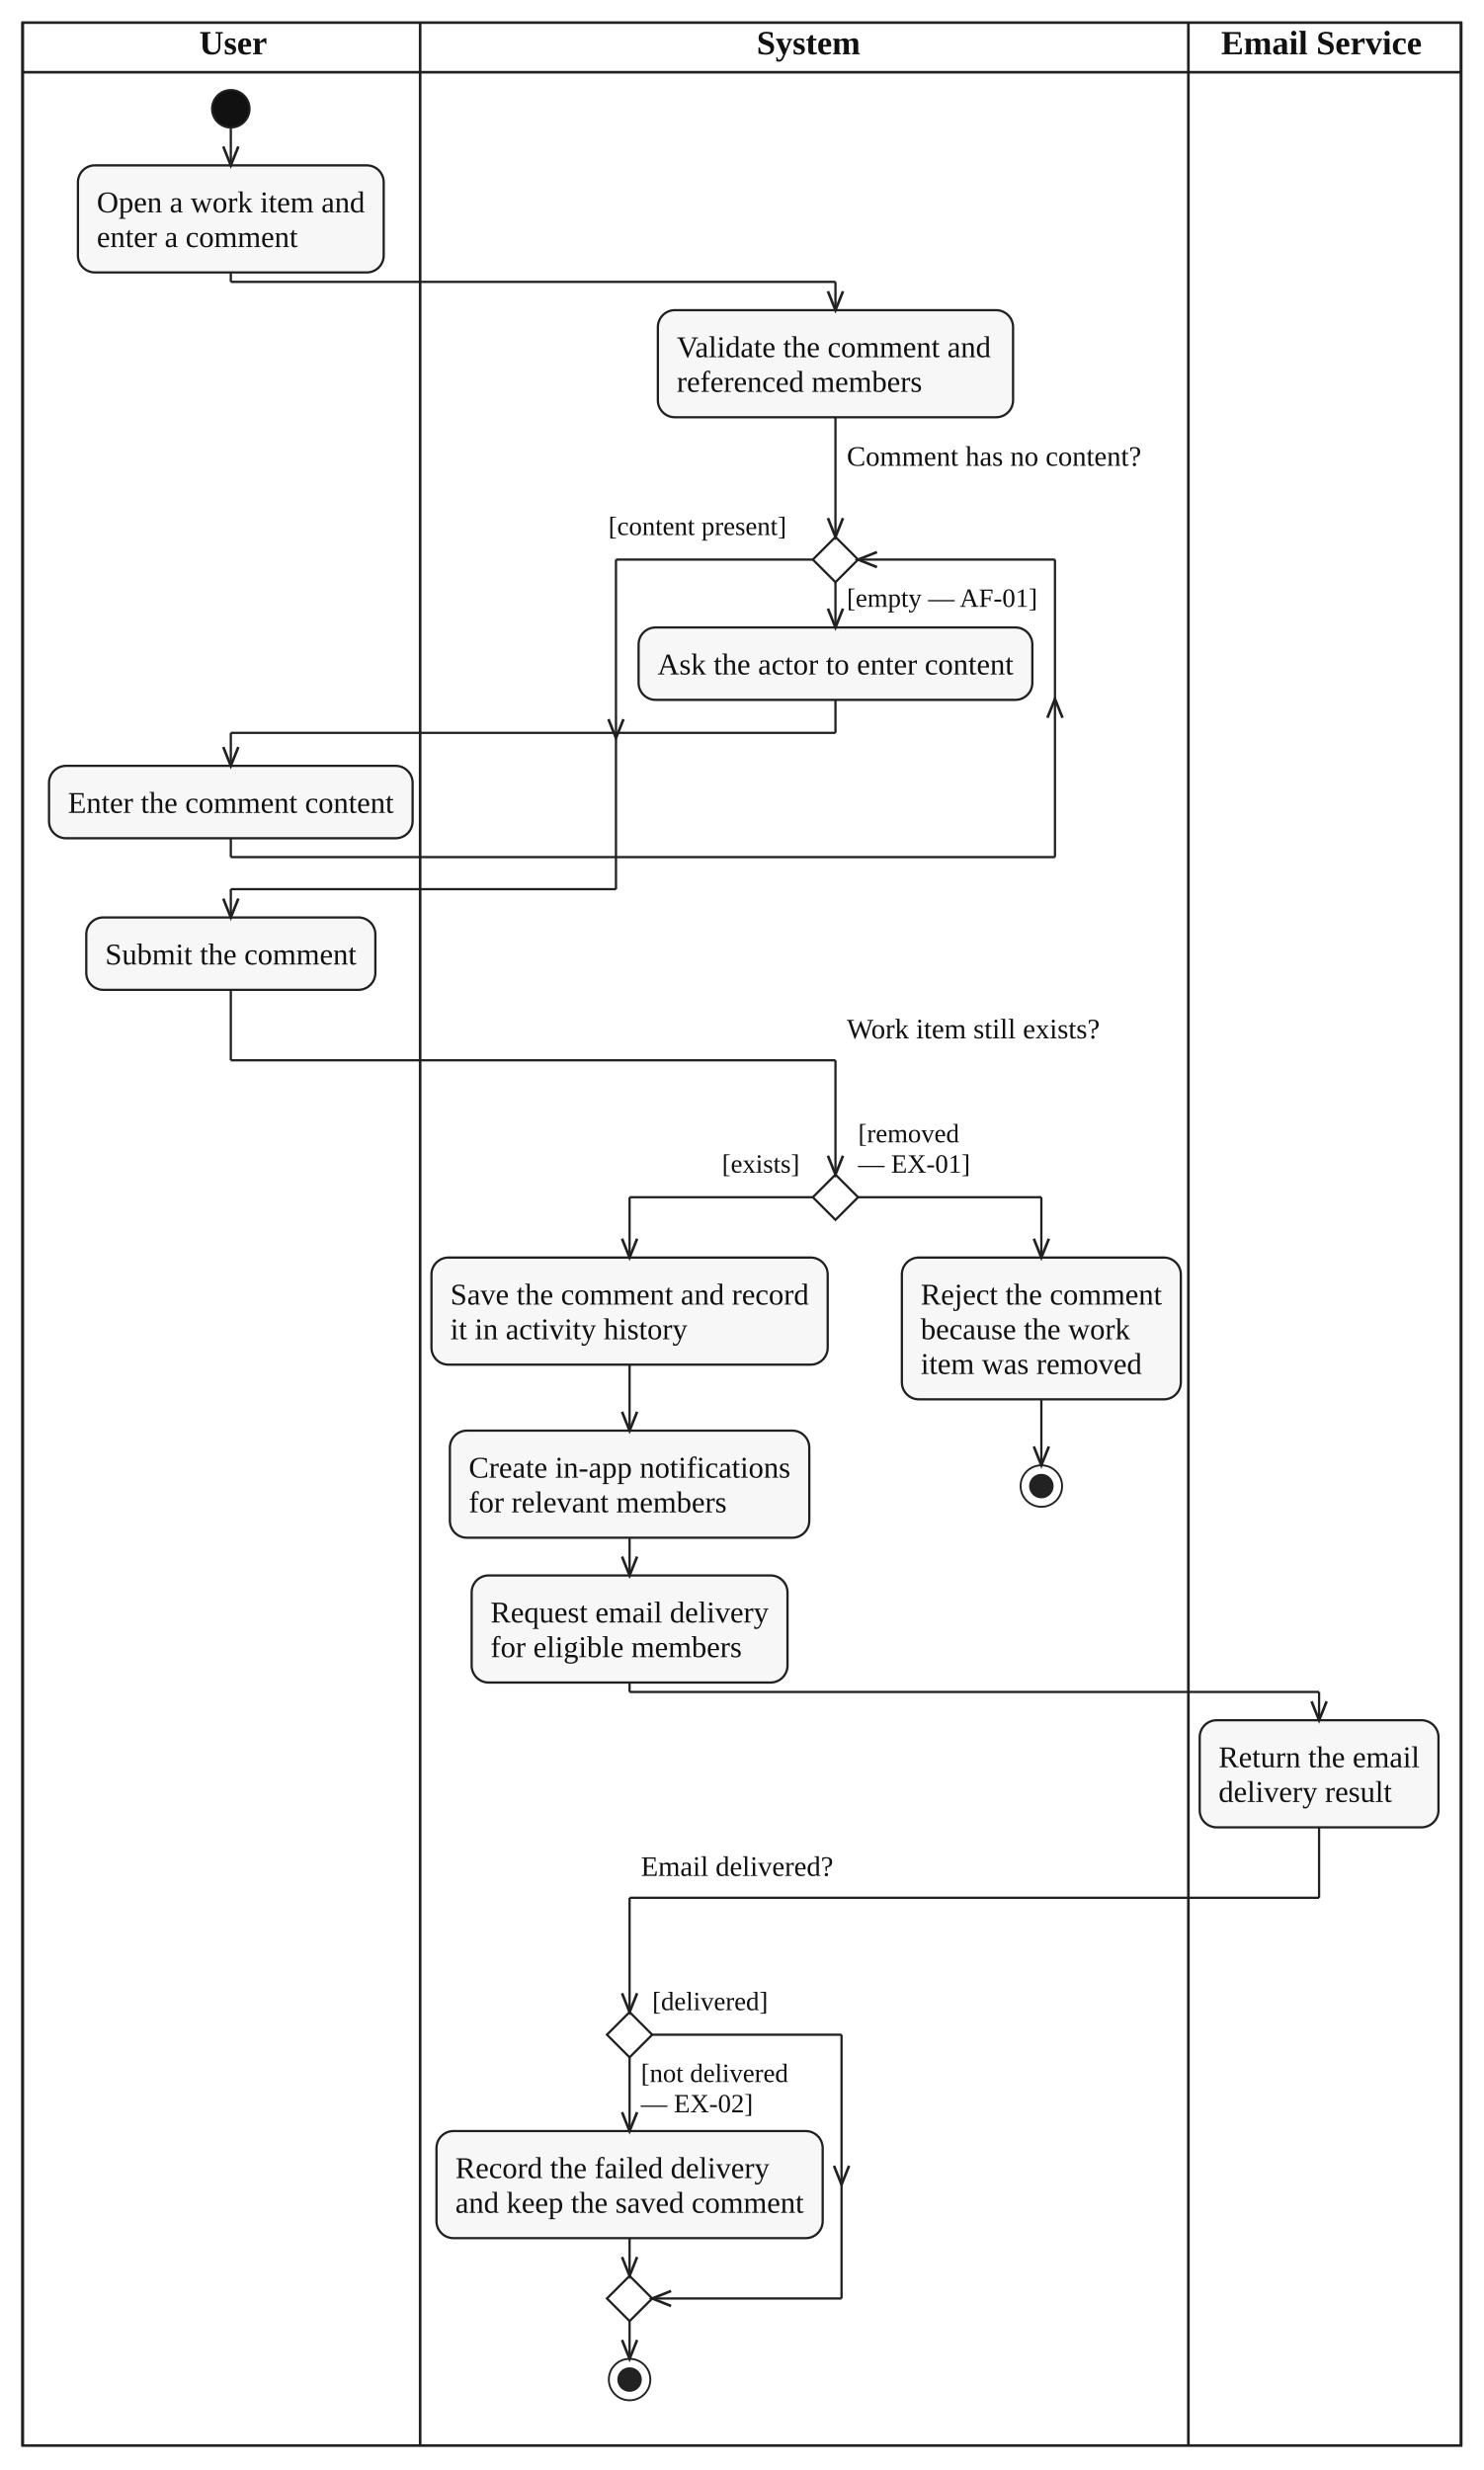
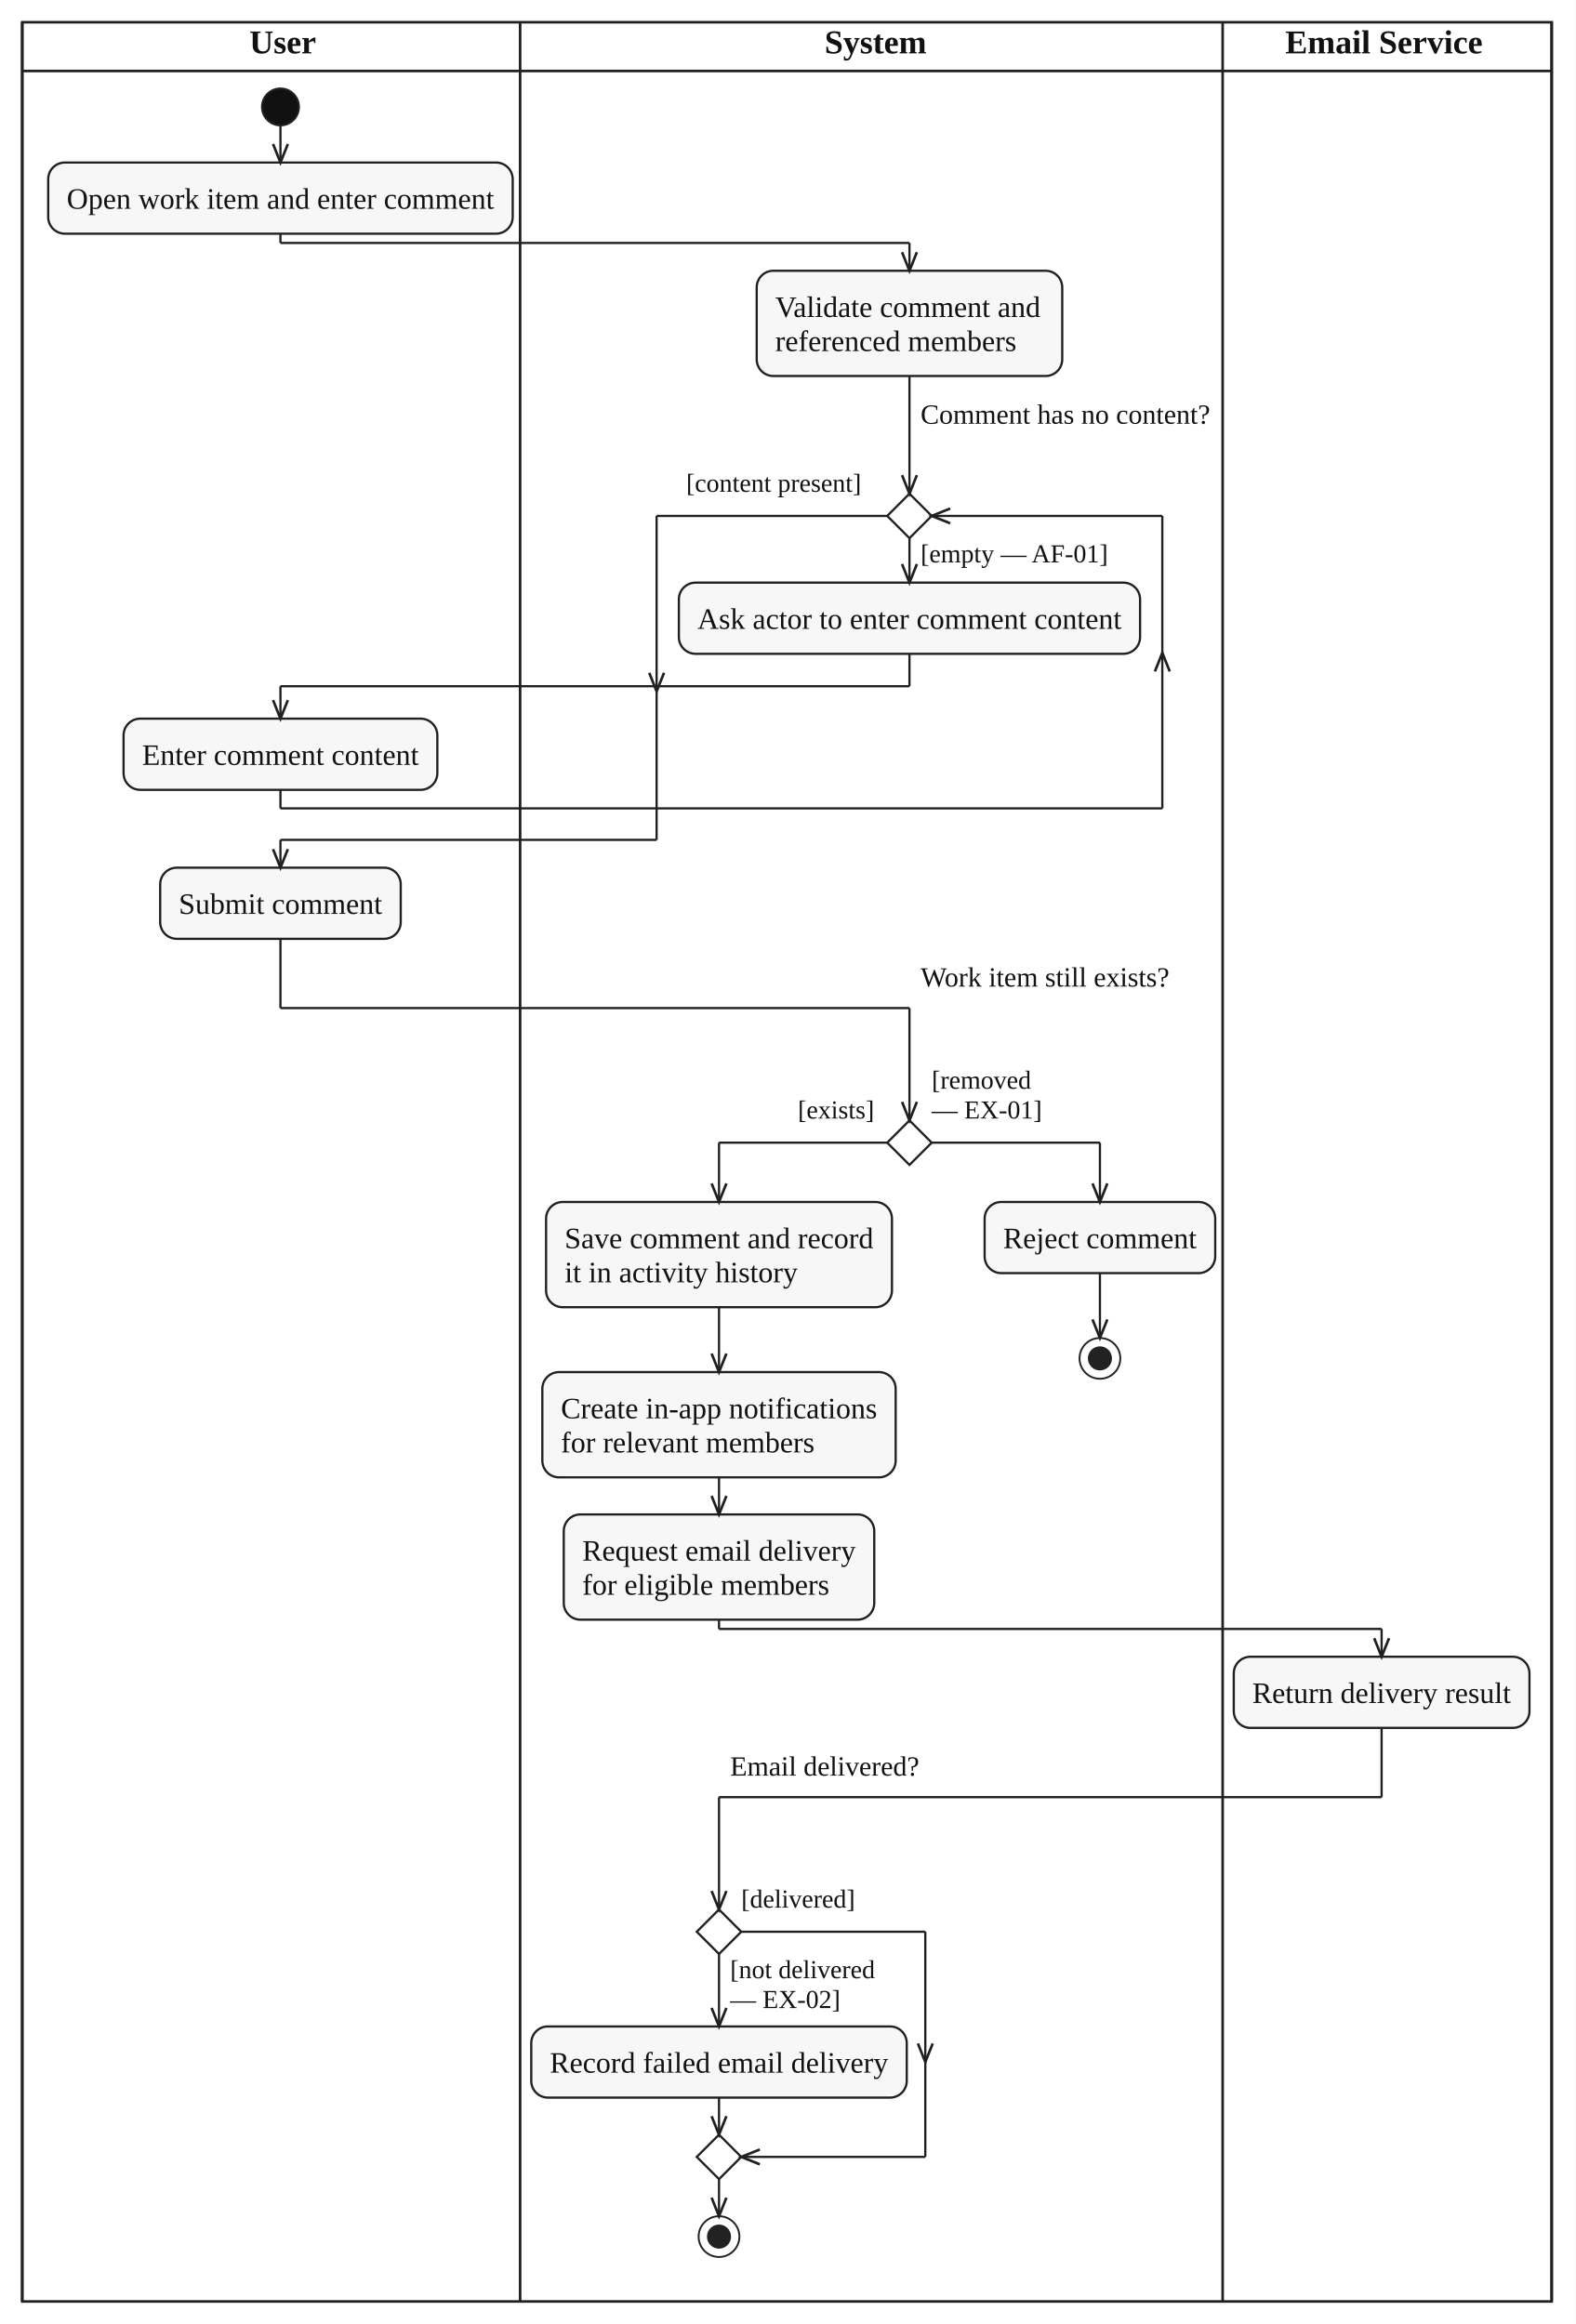
- <svg xmlns="http://www.w3.org/2000/svg" contentStyleType="text/css" height="1310px" preserveAspectRatio="none" style="width:787px;height:1310px;background:#FFFFFF;" version="1.1" viewBox="-5 0.394 787 1310" width="787px" zoomAndPan="magnify" data-pres-formatted="1">
-   <rect id="pres-background" x="-5" y="0.394" width="787" height="1310" fill="#FFFFFF" stroke="none" />
+ <svg xmlns="http://www.w3.org/2000/svg" contentStyleType="text/css" height="1254px" preserveAspectRatio="none" style="width:850px;height:1254px;background:#FFFFFF;" version="1.1" viewBox="-5 0.394 850 1254" width="850px" zoomAndPan="magnify" data-pres-formatted="1">
+   <rect id="pres-background" x="-5" y="0.394" width="850" height="1254" fill="#FFFFFF" stroke="none" />
  <defs />
  <g>
-     <rect fill="#FFFFFF" height="30.698" style="stroke:#FFFFFF;stroke-width:1.0;" width="748.148" x="15" y="12.394" />
-     <ellipse cx="117.414" cy="58.092" fill="#111111" rx="10" ry="10" style="stroke:#222222;stroke-width:1.0;" />
-     <rect fill="#F7F7F7" height="56.797" rx="9" ry="9" style="stroke:#202020;stroke-width:1.2;" width="162.18" x="36.324" y="88.092" />
-     <text fill="#111111" font-family="Times New Roman" font-size="16" lengthAdjust="spacing" textLength="142.18" x="46.324" y="113.029">Open a work item and</text>
-     <text fill="#111111" font-family="Times New Roman" font-size="16" lengthAdjust="spacing" textLength="106.617" x="46.324" y="131.428">enter a comment</text>
-     <rect fill="#F7F7F7" height="38.398" rx="9" ry="9" style="stroke:#202020;stroke-width:1.2;" width="192.828" x="21" y="406.574" />
-     <text fill="#111111" font-family="Times New Roman" font-size="16" lengthAdjust="spacing" textLength="172.828" x="31" y="431.512">Enter the comment content</text>
-     <rect fill="#F7F7F7" height="38.398" rx="9" ry="9" style="stroke:#202020;stroke-width:1.2;" width="153.32" x="40.754" y="486.973" />
-     <text fill="#111111" font-family="Times New Roman" font-size="16" lengthAdjust="spacing" textLength="133.32" x="50.754" y="511.91">Submit the comment</text>
-     <line style="stroke:#202020;stroke-width:1.4;" x1="7" x2="7" y1="12.394" y2="1297.429" />
-     <rect fill="#F7F7F7" height="56.797" rx="9" ry="9" style="stroke:#202020;stroke-width:1.2;" width="188.383" x="343.904" y="164.889" />
-     <text fill="#111111" font-family="Times New Roman" font-size="16" lengthAdjust="spacing" textLength="168.383" x="353.904" y="189.826">Validate the comment and</text>
-     <text fill="#111111" font-family="Times New Roman" font-size="16" lengthAdjust="spacing" textLength="130.141" x="353.904" y="208.225">referenced members</text>
-     <rect fill="#F7F7F7" height="38.398" rx="9" ry="9" style="stroke:#202020;stroke-width:1.2;" width="208.82" x="333.685" y="333.176" />
-     <text fill="#111111" font-family="Times New Roman" font-size="16" lengthAdjust="spacing" textLength="188.82" x="343.685" y="358.113">Ask the actor to enter content</text>
-     <polygon fill="#FFFFFF" points="438.096,285.176,450.096,297.176,438.096,309.176,426.096,297.176,438.096,285.176" style="stroke:#202020;stroke-width:1.2;" />
-     <text fill="#111111" font-family="Times New Roman" font-size="15" lengthAdjust="spacing" textLength="156.218" x="444.096" y="247.434">Comment has no content?</text>
-     <text fill="#111111" font-family="Times New Roman" font-size="15" lengthAdjust="spacing" textLength="3.75" x="444.096" y="264.683"> </text>
-     <text fill="#111111" font-family="Times New Roman" font-size="15" lengthAdjust="spacing" textLength="3.75" x="444.096" y="281.931"> </text>
-     <text fill="#111111" font-family="Times New Roman" font-size="14" lengthAdjust="spacing" textLength="108.876" x="444.096" y="322.246">[empty — AF-01]  </text>
-     <text fill="#111111" font-family="Times New Roman" font-size="6" lengthAdjust="spacing" textLength="1.5" x="444.096" y="330.876"> </text>
-     <text fill="#111111" font-family="Times New Roman" font-size="14" lengthAdjust="spacing" textLength="108.459" x="317.637" y="284.147">  [content present]  </text>
-     <text fill="#111111" font-family="Times New Roman" font-size="6" lengthAdjust="spacing" textLength="1.5" x="317.637" y="292.777"> </text>
-     <polygon fill="#FFFFFF" points="438.096,623.358,450.096,635.358,438.096,647.358,426.096,635.358,438.096,623.358" style="stroke:#202020;stroke-width:1.2;" />
-     <text fill="#111111" font-family="Times New Roman" font-size="15" lengthAdjust="spacing" textLength="135.395" x="444.096" y="551.12">Work item still exists?</text>
-     <text fill="#111111" font-family="Times New Roman" font-size="15" lengthAdjust="spacing" textLength="3.75" x="444.096" y="568.368"> </text>
-     <text fill="#111111" font-family="Times New Roman" font-size="15" lengthAdjust="spacing" textLength="3.75" x="444.096" y="585.617"> </text>
-     <text fill="#111111" font-family="Times New Roman" font-size="15" lengthAdjust="spacing" textLength="3.75" x="444.096" y="602.865"> </text>
-     <text fill="#111111" font-family="Times New Roman" font-size="15" lengthAdjust="spacing" textLength="3.75" x="444.096" y="620.114"> </text>
-     <text fill="#111111" font-family="Times New Roman" font-size="14" lengthAdjust="spacing" textLength="48.214" x="377.882" y="622.33">[exists]  </text>
-     <text fill="#111111" font-family="Times New Roman" font-size="6" lengthAdjust="spacing" textLength="1.5" x="377.882" y="630.96"> </text>
-     <text fill="#111111" font-family="Times New Roman" font-size="14" lengthAdjust="spacing" textLength="60.642" x="450.096" y="606.231">  [removed</text>
-     <text fill="#111111" font-family="Times New Roman" font-size="14" lengthAdjust="spacing" textLength="66.486" x="450.096" y="622.33">  — EX-01]</text>
-     <text fill="#111111" font-family="Times New Roman" font-size="6" lengthAdjust="spacing" textLength="1.5" x="450.096" y="630.96"> </text>
-     <rect fill="#F7F7F7" height="56.797" rx="9" ry="9" style="stroke:#202020;stroke-width:1.2;" width="210.148" x="223.828" y="667.358" />
-     <text fill="#111111" font-family="Times New Roman" font-size="16" lengthAdjust="spacing" textLength="190.148" x="233.828" y="692.296">Save the comment and record</text>
-     <text fill="#111111" font-family="Times New Roman" font-size="16" lengthAdjust="spacing" textLength="125.766" x="233.828" y="710.694">it in activity history</text>
-     <rect fill="#F7F7F7" height="56.797" rx="9" ry="9" style="stroke:#202020;stroke-width:1.2;" width="190.609" x="233.598" y="759.155" />
-     <text fill="#111111" font-family="Times New Roman" font-size="16" lengthAdjust="spacing" textLength="170.609" x="243.598" y="784.093">Create in-app notifications</text>
-     <text fill="#111111" font-family="Times New Roman" font-size="16" lengthAdjust="spacing" textLength="136.828" x="243.598" y="802.491">for relevant members</text>
-     <rect fill="#F7F7F7" height="56.797" rx="9" ry="9" style="stroke:#202020;stroke-width:1.2;" width="167.508" x="245.148" y="835.952" />
-     <text fill="#111111" font-family="Times New Roman" font-size="16" lengthAdjust="spacing" textLength="147.508" x="255.148" y="860.89">Request email delivery</text>
-     <text fill="#111111" font-family="Times New Roman" font-size="16" lengthAdjust="spacing" textLength="133.289" x="255.148" y="879.288">for eligible members</text>
-     <rect fill="#F7F7F7" height="56.797" rx="9" ry="9" style="stroke:#202020;stroke-width:1.2;" width="204.82" x="226.492" y="1130.632" />
-     <text fill="#111111" font-family="Times New Roman" font-size="16" lengthAdjust="spacing" textLength="166.594" x="236.492" y="1155.569">Record the failed delivery</text>
-     <text fill="#111111" font-family="Times New Roman" font-size="16" lengthAdjust="spacing" textLength="184.82" x="236.492" y="1173.968">and keep the saved comment</text>
-     <polygon fill="#FFFFFF" points="328.902,1067.533,340.902,1079.533,328.902,1091.533,316.902,1079.533,328.902,1067.533" style="stroke:#202020;stroke-width:1.2;" />
-     <text fill="#111111" font-family="Times New Roman" font-size="15" lengthAdjust="spacing" textLength="102.034" x="334.902" y="995.294">Email delivered?</text>
-     <text fill="#111111" font-family="Times New Roman" font-size="15" lengthAdjust="spacing" textLength="3.75" x="334.902" y="1012.543"> </text>
-     <text fill="#111111" font-family="Times New Roman" font-size="15" lengthAdjust="spacing" textLength="3.75" x="334.902" y="1029.792"> </text>
-     <text fill="#111111" font-family="Times New Roman" font-size="15" lengthAdjust="spacing" textLength="3.75" x="334.902" y="1047.04"> </text>
-     <text fill="#111111" font-family="Times New Roman" font-size="15" lengthAdjust="spacing" textLength="3.75" x="334.902" y="1064.289"> </text>
-     <text fill="#111111" font-family="Times New Roman" font-size="14" lengthAdjust="spacing" textLength="85.135" x="334.902" y="1104.603">  [not delivered</text>
-     <text fill="#111111" font-family="Times New Roman" font-size="14" lengthAdjust="spacing" textLength="66.486" x="334.902" y="1120.702">  — EX-02]</text>
-     <text fill="#111111" font-family="Times New Roman" font-size="6" lengthAdjust="spacing" textLength="1.5" x="334.902" y="1129.332"> </text>
-     <text fill="#111111" font-family="Times New Roman" font-size="14" lengthAdjust="spacing" textLength="68.407" x="340.902" y="1066.505">[delivered]  </text>
-     <text fill="#111111" font-family="Times New Roman" font-size="6" lengthAdjust="spacing" textLength="1.5" x="340.902" y="1075.135"> </text>
-     <polygon fill="#FFFFFF" points="328.902,1207.429,340.902,1219.429,328.902,1231.429,316.902,1219.429,328.902,1207.429" style="stroke:#202020;stroke-width:1.2;" />
-     <ellipse cx="328.902" cy="1262.429" fill="none" rx="11" ry="11" style="stroke:#222222;stroke-width:1.0;" />
-     <ellipse cx="328.902" cy="1262.429" fill="#222222" rx="6" ry="6" style="stroke:#222222;stroke-width:1.0;" />
-     <rect fill="#F7F7F7" height="75.195" rx="9" ry="9" style="stroke:#202020;stroke-width:1.2;" width="147.953" x="473.312" y="667.358" />
-     <text fill="#111111" font-family="Times New Roman" font-size="16" lengthAdjust="spacing" textLength="127.953" x="483.312" y="692.296">Reject the comment</text>
-     <text fill="#111111" font-family="Times New Roman" font-size="16" lengthAdjust="spacing" textLength="111.062" x="483.312" y="710.694">because the work</text>
-     <text fill="#111111" font-family="Times New Roman" font-size="16" lengthAdjust="spacing" textLength="117.297" x="483.312" y="729.093">item was removed</text>
-     <ellipse cx="547.289" cy="788.554" fill="none" rx="11" ry="11" style="stroke:#222222;stroke-width:1.0;" />
-     <ellipse cx="547.289" cy="788.554" fill="#222222" rx="6" ry="6" style="stroke:#222222;stroke-width:1.0;" />
-     <line style="stroke:#202020;stroke-width:1.4;" x1="217.828" x2="217.828" y1="12.394" y2="1297.429" />
-     <rect fill="#F7F7F7" height="56.797" rx="9" ry="9" style="stroke:#202020;stroke-width:1.2;" width="126.633" x="631.266" y="912.749" />
-     <text fill="#111111" font-family="Times New Roman" font-size="16" lengthAdjust="spacing" textLength="106.633" x="641.266" y="937.687">Return the email</text>
-     <text fill="#111111" font-family="Times New Roman" font-size="16" lengthAdjust="spacing" textLength="91.969" x="641.266" y="956.085">delivery result</text>
-     <line style="stroke:#202020;stroke-width:1.4;" x1="625.266" x2="625.266" y1="12.394" y2="1297.429" />
-     <line style="stroke:#202020;stroke-width:1.4;" x1="769.898" x2="769.898" y1="12.394" y2="1297.429" />
-     <polyline points="550.506,381.074 554.506,371.074 558.506,381.074" fill="none" stroke="#202020" stroke-width="1.4" stroke-linejoin="miter" stroke-linecap="butt" class="open-arrowhead" />
-     <line style="stroke:#202020;stroke-width:1.2;" x1="117.414" x2="117.414" y1="68.092" y2="88.092" />
-     <polyline points="113.414,78.092 117.414,88.092 121.414,78.092" fill="none" stroke="#202020" stroke-width="1.4" stroke-linejoin="miter" stroke-linecap="butt" class="open-arrowhead" />
-     <line style="stroke:#202020;stroke-width:1.2;" x1="438.096" x2="438.096" y1="309.176" y2="333.176" />
-     <polyline points="434.096,323.176 438.096,333.176 442.096,323.176" fill="none" stroke="#202020" stroke-width="1.4" stroke-linejoin="miter" stroke-linecap="butt" class="open-arrowhead" />
-     <line style="stroke:#202020;stroke-width:1.2;" x1="426.096" x2="321.685" y1="297.176" y2="297.176" />
-     <polyline points="317.685,381.824 321.685,391.824 325.685,381.824" fill="none" stroke="#202020" stroke-width="1.4" stroke-linejoin="miter" stroke-linecap="butt" class="open-arrowhead" />
-     <line style="stroke:#202020;stroke-width:1.2;" x1="321.685" x2="321.685" y1="297.176" y2="471.973" />
-     <line style="stroke:#202020;stroke-width:1.2;" x1="321.685" x2="117.414" y1="471.973" y2="471.973" />
-     <line style="stroke:#202020;stroke-width:1.2;" x1="117.414" x2="117.414" y1="471.973" y2="486.973" />
-     <polyline points="113.414,476.973 117.414,486.973 121.414,476.973" fill="none" stroke="#202020" stroke-width="1.4" stroke-linejoin="miter" stroke-linecap="butt" class="open-arrowhead" />
-     <line style="stroke:#202020;stroke-width:1.2;" x1="438.096" x2="438.096" y1="221.685" y2="285.176" />
-     <polyline points="434.096,275.176 438.096,285.176 442.096,275.176" fill="none" stroke="#202020" stroke-width="1.4" stroke-linejoin="miter" stroke-linecap="butt" class="open-arrowhead" />
-     <line style="stroke:#202020;stroke-width:1.2;" x1="328.902" x2="328.902" y1="724.155" y2="759.155" />
-     <polyline points="324.902,749.155 328.902,759.155 332.902,749.155" fill="none" stroke="#202020" stroke-width="1.4" stroke-linejoin="miter" stroke-linecap="butt" class="open-arrowhead" />
-     <line style="stroke:#202020;stroke-width:1.2;" x1="328.902" x2="328.902" y1="815.952" y2="835.952" />
-     <polyline points="324.902,825.952 328.902,835.952 332.902,825.952" fill="none" stroke="#202020" stroke-width="1.4" stroke-linejoin="miter" stroke-linecap="butt" class="open-arrowhead" />
-     <line style="stroke:#202020;stroke-width:1.2;" x1="328.902" x2="328.902" y1="1091.533" y2="1130.632" />
-     <polyline points="324.902,1120.632 328.902,1130.632 332.902,1120.632" fill="none" stroke="#202020" stroke-width="1.4" stroke-linejoin="miter" stroke-linecap="butt" class="open-arrowhead" />
-     <line style="stroke:#202020;stroke-width:1.2;" x1="340.902" x2="441.312" y1="1079.533" y2="1079.533" />
-     <polyline points="437.312,1149.03 441.312,1159.03 445.312,1149.03" fill="none" stroke="#202020" stroke-width="1.4" stroke-linejoin="miter" stroke-linecap="butt" class="open-arrowhead" />
-     <line style="stroke:#202020;stroke-width:1.2;" x1="441.312" x2="441.312" y1="1079.533" y2="1219.429" />
-     <line style="stroke:#202020;stroke-width:1.2;" x1="441.312" x2="340.902" y1="1219.429" y2="1219.429" />
-     <polyline points="350.902,1215.429 340.902,1219.429 350.902,1223.429" fill="none" stroke="#202020" stroke-width="1.4" stroke-linejoin="miter" stroke-linecap="butt" class="open-arrowhead" />
-     <line style="stroke:#202020;stroke-width:1.2;" x1="328.902" x2="328.902" y1="1187.429" y2="1207.429" />
-     <polyline points="324.902,1197.429 328.902,1207.429 332.902,1197.429" fill="none" stroke="#202020" stroke-width="1.4" stroke-linejoin="miter" stroke-linecap="butt" class="open-arrowhead" />
-     <line style="stroke:#202020;stroke-width:1.2;" x1="328.902" x2="328.902" y1="1231.429" y2="1251.429" />
-     <polyline points="324.902,1241.429 328.902,1251.429 332.902,1241.429" fill="none" stroke="#202020" stroke-width="1.4" stroke-linejoin="miter" stroke-linecap="butt" class="open-arrowhead" />
-     <line style="stroke:#202020;stroke-width:1.2;" x1="547.289" x2="547.289" y1="742.554" y2="777.554" />
-     <polyline points="543.289,767.554 547.289,777.554 551.289,767.554" fill="none" stroke="#202020" stroke-width="1.4" stroke-linejoin="miter" stroke-linecap="butt" class="open-arrowhead" />
-     <line style="stroke:#202020;stroke-width:1.2;" x1="426.096" x2="328.902" y1="635.358" y2="635.358" />
-     <line style="stroke:#202020;stroke-width:1.2;" x1="328.902" x2="328.902" y1="635.358" y2="667.358" />
-     <polyline points="324.902,657.358 328.902,667.358 332.902,657.358" fill="none" stroke="#202020" stroke-width="1.4" stroke-linejoin="miter" stroke-linecap="butt" class="open-arrowhead" />
-     <line style="stroke:#202020;stroke-width:1.2;" x1="450.096" x2="547.289" y1="635.358" y2="635.358" />
-     <line style="stroke:#202020;stroke-width:1.2;" x1="547.289" x2="547.289" y1="635.358" y2="667.358" />
-     <polyline points="543.289,657.358 547.289,667.358 551.289,657.358" fill="none" stroke="#202020" stroke-width="1.4" stroke-linejoin="miter" stroke-linecap="butt" class="open-arrowhead" />
-     <line style="stroke:#202020;stroke-width:1.2;" x1="117.414" x2="117.414" y1="144.889" y2="149.889" />
-     <line style="stroke:#202020;stroke-width:1.2;" x1="117.414" x2="438.096" y1="149.889" y2="149.889" />
-     <line style="stroke:#202020;stroke-width:1.2;" x1="438.096" x2="438.096" y1="149.889" y2="164.889" />
-     <polyline points="434.096,154.889 438.096,164.889 442.096,154.889" fill="none" stroke="#202020" stroke-width="1.4" stroke-linejoin="miter" stroke-linecap="butt" class="open-arrowhead" />
-     <line style="stroke:#202020;stroke-width:1.2;" x1="438.096" x2="438.096" y1="371.574" y2="389.074" />
-     <line style="stroke:#202020;stroke-width:1.2;" x1="438.096" x2="117.414" y1="389.074" y2="389.074" />
-     <line style="stroke:#202020;stroke-width:1.2;" x1="117.414" x2="117.414" y1="389.074" y2="406.574" />
-     <polyline points="113.414,396.574 117.414,406.574 121.414,396.574" fill="none" stroke="#202020" stroke-width="1.4" stroke-linejoin="miter" stroke-linecap="butt" class="open-arrowhead" />
-     <line style="stroke:#202020;stroke-width:1.2;" x1="117.414" x2="117.414" y1="444.973" y2="454.973" />
-     <line style="stroke:#202020;stroke-width:1.2;" x1="117.414" x2="554.506" y1="454.973" y2="454.973" />
-     <line style="stroke:#202020;stroke-width:1.2;" x1="554.506" x2="554.506" y1="297.176" y2="454.973" />
-     <line style="stroke:#202020;stroke-width:1.2;" x1="554.506" x2="450.096" y1="297.176" y2="297.176" />
-     <polyline points="460.096,293.176 450.096,297.176 460.096,301.176" fill="none" stroke="#202020" stroke-width="1.4" stroke-linejoin="miter" stroke-linecap="butt" class="open-arrowhead" />
-     <line style="stroke:#202020;stroke-width:1.2;" x1="328.902" x2="328.902" y1="892.749" y2="897.749" />
-     <line style="stroke:#202020;stroke-width:1.2;" x1="328.902" x2="694.582" y1="897.749" y2="897.749" />
-     <line style="stroke:#202020;stroke-width:1.2;" x1="694.582" x2="694.582" y1="897.749" y2="912.749" />
-     <polyline points="690.582,902.749 694.582,912.749 698.582,902.749" fill="none" stroke="#202020" stroke-width="1.4" stroke-linejoin="miter" stroke-linecap="butt" class="open-arrowhead" />
-     <line style="stroke:#202020;stroke-width:1.2;" x1="694.582" x2="694.582" y1="969.546" y2="1006.912" />
-     <line style="stroke:#202020;stroke-width:1.2;" x1="694.582" x2="328.902" y1="1006.912" y2="1006.912" />
-     <line style="stroke:#202020;stroke-width:1.2;" x1="328.902" x2="328.902" y1="1006.912" y2="1067.533" />
-     <polyline points="324.902,1057.533 328.902,1067.533 332.902,1057.533" fill="none" stroke="#202020" stroke-width="1.4" stroke-linejoin="miter" stroke-linecap="butt" class="open-arrowhead" />
-     <line style="stroke:#202020;stroke-width:1.2;" x1="117.414" x2="117.414" y1="525.371" y2="562.737" />
-     <line style="stroke:#202020;stroke-width:1.2;" x1="117.414" x2="438.096" y1="562.737" y2="562.737" />
-     <line style="stroke:#202020;stroke-width:1.2;" x1="438.096" x2="438.096" y1="562.737" y2="623.358" />
-     <polyline points="434.096,613.358 438.096,623.358 442.096,613.358" fill="none" stroke="#202020" stroke-width="1.4" stroke-linejoin="miter" stroke-linecap="butt" class="open-arrowhead" />
-     <text fill="#111111" font-family="Times New Roman" font-size="18" font-weight="bold" lengthAdjust="spacing" textLength="35.982" x="100.673" y="29.198">User</text>
-     <text fill="#111111" font-family="Times New Roman" font-size="7" font-weight="bold" lengthAdjust="spacing" textLength="1.75" x="96.173" y="39.627"> </text>
-     <text fill="#111111" font-family="Times New Roman" font-size="18" font-weight="bold" lengthAdjust="spacing" textLength="54.993" x="396.3" y="29.198">System</text>
-     <text fill="#111111" font-family="Times New Roman" font-size="7" font-weight="bold" lengthAdjust="spacing" textLength="1.75" x="391.8" y="39.627"> </text>
-     <text fill="#111111" font-family="Times New Roman" font-size="18" font-weight="bold" lengthAdjust="spacing" textLength="106.471" x="642.597" y="29.198">Email Service</text>
-     <text fill="#111111" font-family="Times New Roman" font-size="7" font-weight="bold" lengthAdjust="spacing" textLength="1.75" x="638.097" y="39.627"> </text>
+     <rect fill="#FFFFFF" height="30.698" style="stroke:#FFFFFF;stroke-width:1.0;" width="810.352" x="15" y="12.394" />
+     <ellipse cx="146.297" cy="58.092" fill="#111111" rx="10" ry="10" style="stroke:#222222;stroke-width:1.0;" />
+     <rect fill="#F7F7F7" height="38.398" rx="9" ry="9" style="stroke:#202020;stroke-width:1.2;" width="250.594" x="21" y="88.092" />
+     <text fill="#111111" font-family="Times New Roman" font-size="16" lengthAdjust="spacing" textLength="230.594" x="31" y="113.029">Open work item and enter comment</text>
+     <rect fill="#F7F7F7" height="38.398" rx="9" ry="9" style="stroke:#202020;stroke-width:1.2;" width="169.281" x="61.656" y="388.176" />
+     <text fill="#111111" font-family="Times New Roman" font-size="16" lengthAdjust="spacing" textLength="149.281" x="71.656" y="413.113">Enter comment content</text>
+     <rect fill="#F7F7F7" height="38.398" rx="9" ry="9" style="stroke:#202020;stroke-width:1.2;" width="129.773" x="81.41" y="468.574" />
+     <text fill="#111111" font-family="Times New Roman" font-size="16" lengthAdjust="spacing" textLength="109.773" x="91.41" y="493.512">Submit comment</text>
+     <line style="stroke:#202020;stroke-width:1.4;" x1="7" x2="7" y1="12.394" y2="1242.233" />
+     <rect fill="#F7F7F7" height="56.797" rx="9" ry="9" style="stroke:#202020;stroke-width:1.2;" width="164.836" x="403.217" y="146.49" />
+     <text fill="#111111" font-family="Times New Roman" font-size="16" lengthAdjust="spacing" textLength="144.836" x="413.217" y="171.428">Validate comment and</text>
+     <text fill="#111111" font-family="Times New Roman" font-size="16" lengthAdjust="spacing" textLength="130.141" x="413.217" y="189.826">referenced members</text>
+     <rect fill="#F7F7F7" height="38.398" rx="9" ry="9" style="stroke:#202020;stroke-width:1.2;" width="248.812" x="361.228" y="314.777" />
+     <text fill="#111111" font-family="Times New Roman" font-size="16" lengthAdjust="spacing" textLength="228.812" x="371.228" y="339.715">Ask actor to enter comment content</text>
+     <polygon fill="#FFFFFF" points="485.635,266.777,497.635,278.777,485.635,290.777,473.635,278.777,485.635,266.777" style="stroke:#202020;stroke-width:1.2;" />
+     <text fill="#111111" font-family="Times New Roman" font-size="15" lengthAdjust="spacing" textLength="156.218" x="491.635" y="229.036">Comment has no content?</text>
+     <text fill="#111111" font-family="Times New Roman" font-size="15" lengthAdjust="spacing" textLength="3.75" x="491.635" y="246.284"> </text>
+     <text fill="#111111" font-family="Times New Roman" font-size="15" lengthAdjust="spacing" textLength="3.75" x="491.635" y="263.533"> </text>
+     <text fill="#111111" font-family="Times New Roman" font-size="14" lengthAdjust="spacing" textLength="108.876" x="491.635" y="303.848">[empty — AF-01]  </text>
+     <text fill="#111111" font-family="Times New Roman" font-size="6" lengthAdjust="spacing" textLength="1.5" x="491.635" y="312.478"> </text>
+     <text fill="#111111" font-family="Times New Roman" font-size="14" lengthAdjust="spacing" textLength="108.459" x="365.176" y="265.749">  [content present]  </text>
+     <text fill="#111111" font-family="Times New Roman" font-size="6" lengthAdjust="spacing" textLength="1.5" x="365.176" y="274.379"> </text>
+     <polygon fill="#FFFFFF" points="485.635,604.96,497.635,616.96,485.635,628.96,473.635,616.96,485.635,604.96" style="stroke:#202020;stroke-width:1.2;" />
+     <text fill="#111111" font-family="Times New Roman" font-size="15" lengthAdjust="spacing" textLength="135.395" x="491.635" y="532.721">Work item still exists?</text>
+     <text fill="#111111" font-family="Times New Roman" font-size="15" lengthAdjust="spacing" textLength="3.75" x="491.635" y="549.97"> </text>
+     <text fill="#111111" font-family="Times New Roman" font-size="15" lengthAdjust="spacing" textLength="3.75" x="491.635" y="567.218"> </text>
+     <text fill="#111111" font-family="Times New Roman" font-size="15" lengthAdjust="spacing" textLength="3.75" x="491.635" y="584.467"> </text>
+     <text fill="#111111" font-family="Times New Roman" font-size="15" lengthAdjust="spacing" textLength="3.75" x="491.635" y="601.715"> </text>
+     <text fill="#111111" font-family="Times New Roman" font-size="14" lengthAdjust="spacing" textLength="48.214" x="425.421" y="603.932">[exists]  </text>
+     <text fill="#111111" font-family="Times New Roman" font-size="6" lengthAdjust="spacing" textLength="1.5" x="425.421" y="612.562"> </text>
+     <text fill="#111111" font-family="Times New Roman" font-size="14" lengthAdjust="spacing" textLength="60.642" x="497.635" y="587.833">  [removed</text>
+     <text fill="#111111" font-family="Times New Roman" font-size="14" lengthAdjust="spacing" textLength="66.486" x="497.635" y="603.932">  — EX-01]</text>
+     <text fill="#111111" font-family="Times New Roman" font-size="6" lengthAdjust="spacing" textLength="1.5" x="497.635" y="612.562"> </text>
+     <rect fill="#F7F7F7" height="56.797" rx="9" ry="9" style="stroke:#202020;stroke-width:1.2;" width="186.602" x="289.586" y="648.96" />
+     <text fill="#111111" font-family="Times New Roman" font-size="16" lengthAdjust="spacing" textLength="166.602" x="299.586" y="673.898">Save comment and record</text>
+     <text fill="#111111" font-family="Times New Roman" font-size="16" lengthAdjust="spacing" textLength="125.766" x="299.586" y="692.296">it in activity history</text>
+     <rect fill="#F7F7F7" height="56.797" rx="9" ry="9" style="stroke:#202020;stroke-width:1.2;" width="190.609" x="287.582" y="740.757" />
+     <text fill="#111111" font-family="Times New Roman" font-size="16" lengthAdjust="spacing" textLength="170.609" x="297.582" y="765.694">Create in-app notifications</text>
+     <text fill="#111111" font-family="Times New Roman" font-size="16" lengthAdjust="spacing" textLength="136.828" x="297.582" y="784.093">for relevant members</text>
+     <rect fill="#F7F7F7" height="56.797" rx="9" ry="9" style="stroke:#202020;stroke-width:1.2;" width="167.508" x="299.133" y="817.554" />
+     <text fill="#111111" font-family="Times New Roman" font-size="16" lengthAdjust="spacing" textLength="147.508" x="309.133" y="842.491">Request email delivery</text>
+     <text fill="#111111" font-family="Times New Roman" font-size="16" lengthAdjust="spacing" textLength="133.289" x="309.133" y="860.89">for eligible members</text>
+     <rect fill="#F7F7F7" height="38.398" rx="9" ry="9" style="stroke:#202020;stroke-width:1.2;" width="202.586" x="281.594" y="1093.835" />
+     <text fill="#111111" font-family="Times New Roman" font-size="16" lengthAdjust="spacing" textLength="182.586" x="291.594" y="1118.773">Record failed email delivery</text>
+     <polygon fill="#FFFFFF" points="382.887,1030.736,394.887,1042.736,382.887,1054.736,370.887,1042.736,382.887,1030.736" style="stroke:#202020;stroke-width:1.2;" />
+     <text fill="#111111" font-family="Times New Roman" font-size="15" lengthAdjust="spacing" textLength="102.034" x="388.887" y="958.498">Email delivered?</text>
+     <text fill="#111111" font-family="Times New Roman" font-size="15" lengthAdjust="spacing" textLength="3.75" x="388.887" y="975.746"> </text>
+     <text fill="#111111" font-family="Times New Roman" font-size="15" lengthAdjust="spacing" textLength="3.75" x="388.887" y="992.995"> </text>
+     <text fill="#111111" font-family="Times New Roman" font-size="15" lengthAdjust="spacing" textLength="3.75" x="388.887" y="1010.243"> </text>
+     <text fill="#111111" font-family="Times New Roman" font-size="15" lengthAdjust="spacing" textLength="3.75" x="388.887" y="1027.492"> </text>
+     <text fill="#111111" font-family="Times New Roman" font-size="14" lengthAdjust="spacing" textLength="85.135" x="388.887" y="1067.807">  [not delivered</text>
+     <text fill="#111111" font-family="Times New Roman" font-size="14" lengthAdjust="spacing" textLength="66.486" x="388.887" y="1083.905">  — EX-02]</text>
+     <text fill="#111111" font-family="Times New Roman" font-size="6" lengthAdjust="spacing" textLength="1.5" x="388.887" y="1092.535"> </text>
+     <text fill="#111111" font-family="Times New Roman" font-size="14" lengthAdjust="spacing" textLength="68.407" x="394.887" y="1029.708">[delivered]  </text>
+     <text fill="#111111" font-family="Times New Roman" font-size="6" lengthAdjust="spacing" textLength="1.5" x="394.887" y="1038.338"> </text>
+     <polygon fill="#FFFFFF" points="382.887,1152.233,394.887,1164.233,382.887,1176.233,370.887,1164.233,382.887,1152.233" style="stroke:#202020;stroke-width:1.2;" />
+     <ellipse cx="382.887" cy="1207.233" fill="none" rx="11" ry="11" style="stroke:#222222;stroke-width:1.0;" />
+     <ellipse cx="382.887" cy="1207.233" fill="#222222" rx="6" ry="6" style="stroke:#222222;stroke-width:1.0;" />
+     <rect fill="#F7F7F7" height="38.398" rx="9" ry="9" style="stroke:#202020;stroke-width:1.2;" width="124.406" x="526.18" y="648.96" />
+     <text fill="#111111" font-family="Times New Roman" font-size="16" lengthAdjust="spacing" textLength="104.406" x="536.18" y="673.898">Reject comment</text>
+     <ellipse cx="588.383" cy="733.358" fill="none" rx="11" ry="11" style="stroke:#222222;stroke-width:1.0;" />
+     <ellipse cx="588.383" cy="733.358" fill="#222222" rx="6" ry="6" style="stroke:#222222;stroke-width:1.0;" />
+     <line style="stroke:#202020;stroke-width:1.4;" x1="275.594" x2="275.594" y1="12.394" y2="1242.233" />
+     <rect fill="#F7F7F7" height="38.398" rx="9" ry="9" style="stroke:#202020;stroke-width:1.2;" width="159.516" x="660.586" y="894.351" />
+     <text fill="#111111" font-family="Times New Roman" font-size="16" lengthAdjust="spacing" textLength="139.516" x="670.586" y="919.288">Return delivery result</text>
+     <line style="stroke:#202020;stroke-width:1.4;" x1="654.586" x2="654.586" y1="12.394" y2="1242.233" />
+     <line style="stroke:#202020;stroke-width:1.4;" x1="832.102" x2="832.102" y1="12.394" y2="1242.233" />
+     <polyline points="618.041,362.676 622.041,352.676 626.041,362.676" fill="none" stroke="#202020" stroke-width="1.4" stroke-linejoin="miter" stroke-linecap="butt" class="open-arrowhead" />
+     <line style="stroke:#202020;stroke-width:1.2;" x1="146.297" x2="146.297" y1="68.092" y2="88.092" />
+     <polyline points="142.297,78.092 146.297,88.092 150.297,78.092" fill="none" stroke="#202020" stroke-width="1.4" stroke-linejoin="miter" stroke-linecap="butt" class="open-arrowhead" />
+     <line style="stroke:#202020;stroke-width:1.2;" x1="485.635" x2="485.635" y1="290.777" y2="314.777" />
+     <polyline points="481.635,304.777 485.635,314.777 489.635,304.777" fill="none" stroke="#202020" stroke-width="1.4" stroke-linejoin="miter" stroke-linecap="butt" class="open-arrowhead" />
+     <line style="stroke:#202020;stroke-width:1.2;" x1="473.635" x2="349.228" y1="278.777" y2="278.777" />
+     <polyline points="345.228,363.426 349.228,373.426 353.228,363.426" fill="none" stroke="#202020" stroke-width="1.4" stroke-linejoin="miter" stroke-linecap="butt" class="open-arrowhead" />
+     <line style="stroke:#202020;stroke-width:1.2;" x1="349.228" x2="349.228" y1="278.777" y2="453.574" />
+     <line style="stroke:#202020;stroke-width:1.2;" x1="349.228" x2="146.297" y1="453.574" y2="453.574" />
+     <line style="stroke:#202020;stroke-width:1.2;" x1="146.297" x2="146.297" y1="453.574" y2="468.574" />
+     <polyline points="142.297,458.574 146.297,468.574 150.297,458.574" fill="none" stroke="#202020" stroke-width="1.4" stroke-linejoin="miter" stroke-linecap="butt" class="open-arrowhead" />
+     <line style="stroke:#202020;stroke-width:1.2;" x1="485.635" x2="485.635" y1="203.287" y2="266.777" />
+     <polyline points="481.635,256.777 485.635,266.777 489.635,256.777" fill="none" stroke="#202020" stroke-width="1.4" stroke-linejoin="miter" stroke-linecap="butt" class="open-arrowhead" />
+     <line style="stroke:#202020;stroke-width:1.2;" x1="382.887" x2="382.887" y1="705.757" y2="740.757" />
+     <polyline points="378.887,730.757 382.887,740.757 386.887,730.757" fill="none" stroke="#202020" stroke-width="1.4" stroke-linejoin="miter" stroke-linecap="butt" class="open-arrowhead" />
+     <line style="stroke:#202020;stroke-width:1.2;" x1="382.887" x2="382.887" y1="797.554" y2="817.554" />
+     <polyline points="378.887,807.554 382.887,817.554 386.887,807.554" fill="none" stroke="#202020" stroke-width="1.4" stroke-linejoin="miter" stroke-linecap="butt" class="open-arrowhead" />
+     <line style="stroke:#202020;stroke-width:1.2;" x1="382.887" x2="382.887" y1="1054.736" y2="1093.835" />
+     <polyline points="378.887,1083.835 382.887,1093.835 386.887,1083.835" fill="none" stroke="#202020" stroke-width="1.4" stroke-linejoin="miter" stroke-linecap="butt" class="open-arrowhead" />
+     <line style="stroke:#202020;stroke-width:1.2;" x1="394.887" x2="494.18" y1="1042.736" y2="1042.736" />
+     <polyline points="490.18,1103.034 494.18,1113.034 498.18,1103.034" fill="none" stroke="#202020" stroke-width="1.4" stroke-linejoin="miter" stroke-linecap="butt" class="open-arrowhead" />
+     <line style="stroke:#202020;stroke-width:1.2;" x1="494.18" x2="494.18" y1="1042.736" y2="1164.233" />
+     <line style="stroke:#202020;stroke-width:1.2;" x1="494.18" x2="394.887" y1="1164.233" y2="1164.233" />
+     <polyline points="404.887,1160.233 394.887,1164.233 404.887,1168.233" fill="none" stroke="#202020" stroke-width="1.4" stroke-linejoin="miter" stroke-linecap="butt" class="open-arrowhead" />
+     <line style="stroke:#202020;stroke-width:1.2;" x1="382.887" x2="382.887" y1="1132.233" y2="1152.233" />
+     <polyline points="378.887,1142.233 382.887,1152.233 386.887,1142.233" fill="none" stroke="#202020" stroke-width="1.4" stroke-linejoin="miter" stroke-linecap="butt" class="open-arrowhead" />
+     <line style="stroke:#202020;stroke-width:1.2;" x1="382.887" x2="382.887" y1="1176.233" y2="1196.233" />
+     <polyline points="378.887,1186.233 382.887,1196.233 386.887,1186.233" fill="none" stroke="#202020" stroke-width="1.4" stroke-linejoin="miter" stroke-linecap="butt" class="open-arrowhead" />
+     <line style="stroke:#202020;stroke-width:1.2;" x1="588.383" x2="588.383" y1="687.358" y2="722.358" />
+     <polyline points="584.383,712.358 588.383,722.358 592.383,712.358" fill="none" stroke="#202020" stroke-width="1.4" stroke-linejoin="miter" stroke-linecap="butt" class="open-arrowhead" />
+     <line style="stroke:#202020;stroke-width:1.2;" x1="473.635" x2="382.887" y1="616.96" y2="616.96" />
+     <line style="stroke:#202020;stroke-width:1.2;" x1="382.887" x2="382.887" y1="616.96" y2="648.96" />
+     <polyline points="378.887,638.96 382.887,648.96 386.887,638.96" fill="none" stroke="#202020" stroke-width="1.4" stroke-linejoin="miter" stroke-linecap="butt" class="open-arrowhead" />
+     <line style="stroke:#202020;stroke-width:1.2;" x1="497.635" x2="588.383" y1="616.96" y2="616.96" />
+     <line style="stroke:#202020;stroke-width:1.2;" x1="588.383" x2="588.383" y1="616.96" y2="648.96" />
+     <polyline points="584.383,638.96 588.383,648.96 592.383,638.96" fill="none" stroke="#202020" stroke-width="1.4" stroke-linejoin="miter" stroke-linecap="butt" class="open-arrowhead" />
+     <line style="stroke:#202020;stroke-width:1.2;" x1="146.297" x2="146.297" y1="126.49" y2="131.49" />
+     <line style="stroke:#202020;stroke-width:1.2;" x1="146.297" x2="485.635" y1="131.49" y2="131.49" />
+     <line style="stroke:#202020;stroke-width:1.2;" x1="485.635" x2="485.635" y1="131.49" y2="146.49" />
+     <polyline points="481.635,136.49 485.635,146.49 489.635,136.49" fill="none" stroke="#202020" stroke-width="1.4" stroke-linejoin="miter" stroke-linecap="butt" class="open-arrowhead" />
+     <line style="stroke:#202020;stroke-width:1.2;" x1="485.635" x2="485.635" y1="353.176" y2="370.676" />
+     <line style="stroke:#202020;stroke-width:1.2;" x1="485.635" x2="146.297" y1="370.676" y2="370.676" />
+     <line style="stroke:#202020;stroke-width:1.2;" x1="146.297" x2="146.297" y1="370.676" y2="388.176" />
+     <polyline points="142.297,378.176 146.297,388.176 150.297,378.176" fill="none" stroke="#202020" stroke-width="1.4" stroke-linejoin="miter" stroke-linecap="butt" class="open-arrowhead" />
+     <line style="stroke:#202020;stroke-width:1.2;" x1="146.297" x2="146.297" y1="426.574" y2="436.574" />
+     <line style="stroke:#202020;stroke-width:1.2;" x1="146.297" x2="622.041" y1="436.574" y2="436.574" />
+     <line style="stroke:#202020;stroke-width:1.2;" x1="622.041" x2="622.041" y1="278.777" y2="436.574" />
+     <line style="stroke:#202020;stroke-width:1.2;" x1="622.041" x2="497.635" y1="278.777" y2="278.777" />
+     <polyline points="507.635,274.777 497.635,278.777 507.635,282.777" fill="none" stroke="#202020" stroke-width="1.4" stroke-linejoin="miter" stroke-linecap="butt" class="open-arrowhead" />
+     <line style="stroke:#202020;stroke-width:1.2;" x1="382.887" x2="382.887" y1="874.351" y2="879.351" />
+     <line style="stroke:#202020;stroke-width:1.2;" x1="382.887" x2="740.344" y1="879.351" y2="879.351" />
+     <line style="stroke:#202020;stroke-width:1.2;" x1="740.344" x2="740.344" y1="879.351" y2="894.351" />
+     <polyline points="736.344,884.351 740.344,894.351 744.344,884.351" fill="none" stroke="#202020" stroke-width="1.4" stroke-linejoin="miter" stroke-linecap="butt" class="open-arrowhead" />
+     <line style="stroke:#202020;stroke-width:1.2;" x1="740.344" x2="740.344" y1="932.749" y2="970.115" />
+     <line style="stroke:#202020;stroke-width:1.2;" x1="740.344" x2="382.887" y1="970.115" y2="970.115" />
+     <line style="stroke:#202020;stroke-width:1.2;" x1="382.887" x2="382.887" y1="970.115" y2="1030.736" />
+     <polyline points="378.887,1020.736 382.887,1030.736 386.887,1020.736" fill="none" stroke="#202020" stroke-width="1.4" stroke-linejoin="miter" stroke-linecap="butt" class="open-arrowhead" />
+     <line style="stroke:#202020;stroke-width:1.2;" x1="146.297" x2="146.297" y1="506.973" y2="544.339" />
+     <line style="stroke:#202020;stroke-width:1.2;" x1="146.297" x2="485.635" y1="544.339" y2="544.339" />
+     <line style="stroke:#202020;stroke-width:1.2;" x1="485.635" x2="485.635" y1="544.339" y2="604.96" />
+     <polyline points="481.635,594.96 485.635,604.96 489.635,594.96" fill="none" stroke="#202020" stroke-width="1.4" stroke-linejoin="miter" stroke-linecap="butt" class="open-arrowhead" />
+     <text fill="#111111" font-family="Times New Roman" font-size="18" font-weight="bold" lengthAdjust="spacing" textLength="35.982" x="129.556" y="29.198">User</text>
+     <text fill="#111111" font-family="Times New Roman" font-size="7" font-weight="bold" lengthAdjust="spacing" textLength="1.75" x="125.056" y="39.627"> </text>
+     <text fill="#111111" font-family="Times New Roman" font-size="18" font-weight="bold" lengthAdjust="spacing" textLength="54.993" x="439.843" y="29.198">System</text>
+     <text fill="#111111" font-family="Times New Roman" font-size="7" font-weight="bold" lengthAdjust="spacing" textLength="1.75" x="435.343" y="39.627"> </text>
+     <text fill="#111111" font-family="Times New Roman" font-size="18" font-weight="bold" lengthAdjust="spacing" textLength="106.471" x="688.358" y="29.198">Email Service</text>
+     <text fill="#111111" font-family="Times New Roman" font-size="7" font-weight="bold" lengthAdjust="spacing" textLength="1.75" x="683.858" y="39.627"> </text>
  </g>
  <g id="pres-frame" fill="none" stroke="#202020" stroke-width="1.4">
-     <rect x="7" y="12.394" width="762.898" height="1285.035" />
-     <line x1="7" x2="769.898" y1="38.698" y2="38.698" />
+     <rect x="7" y="12.394" width="825.102" height="1229.84" />
+     <line x1="7" x2="832.102" y1="38.698" y2="38.698" />
  </g>
</svg>
